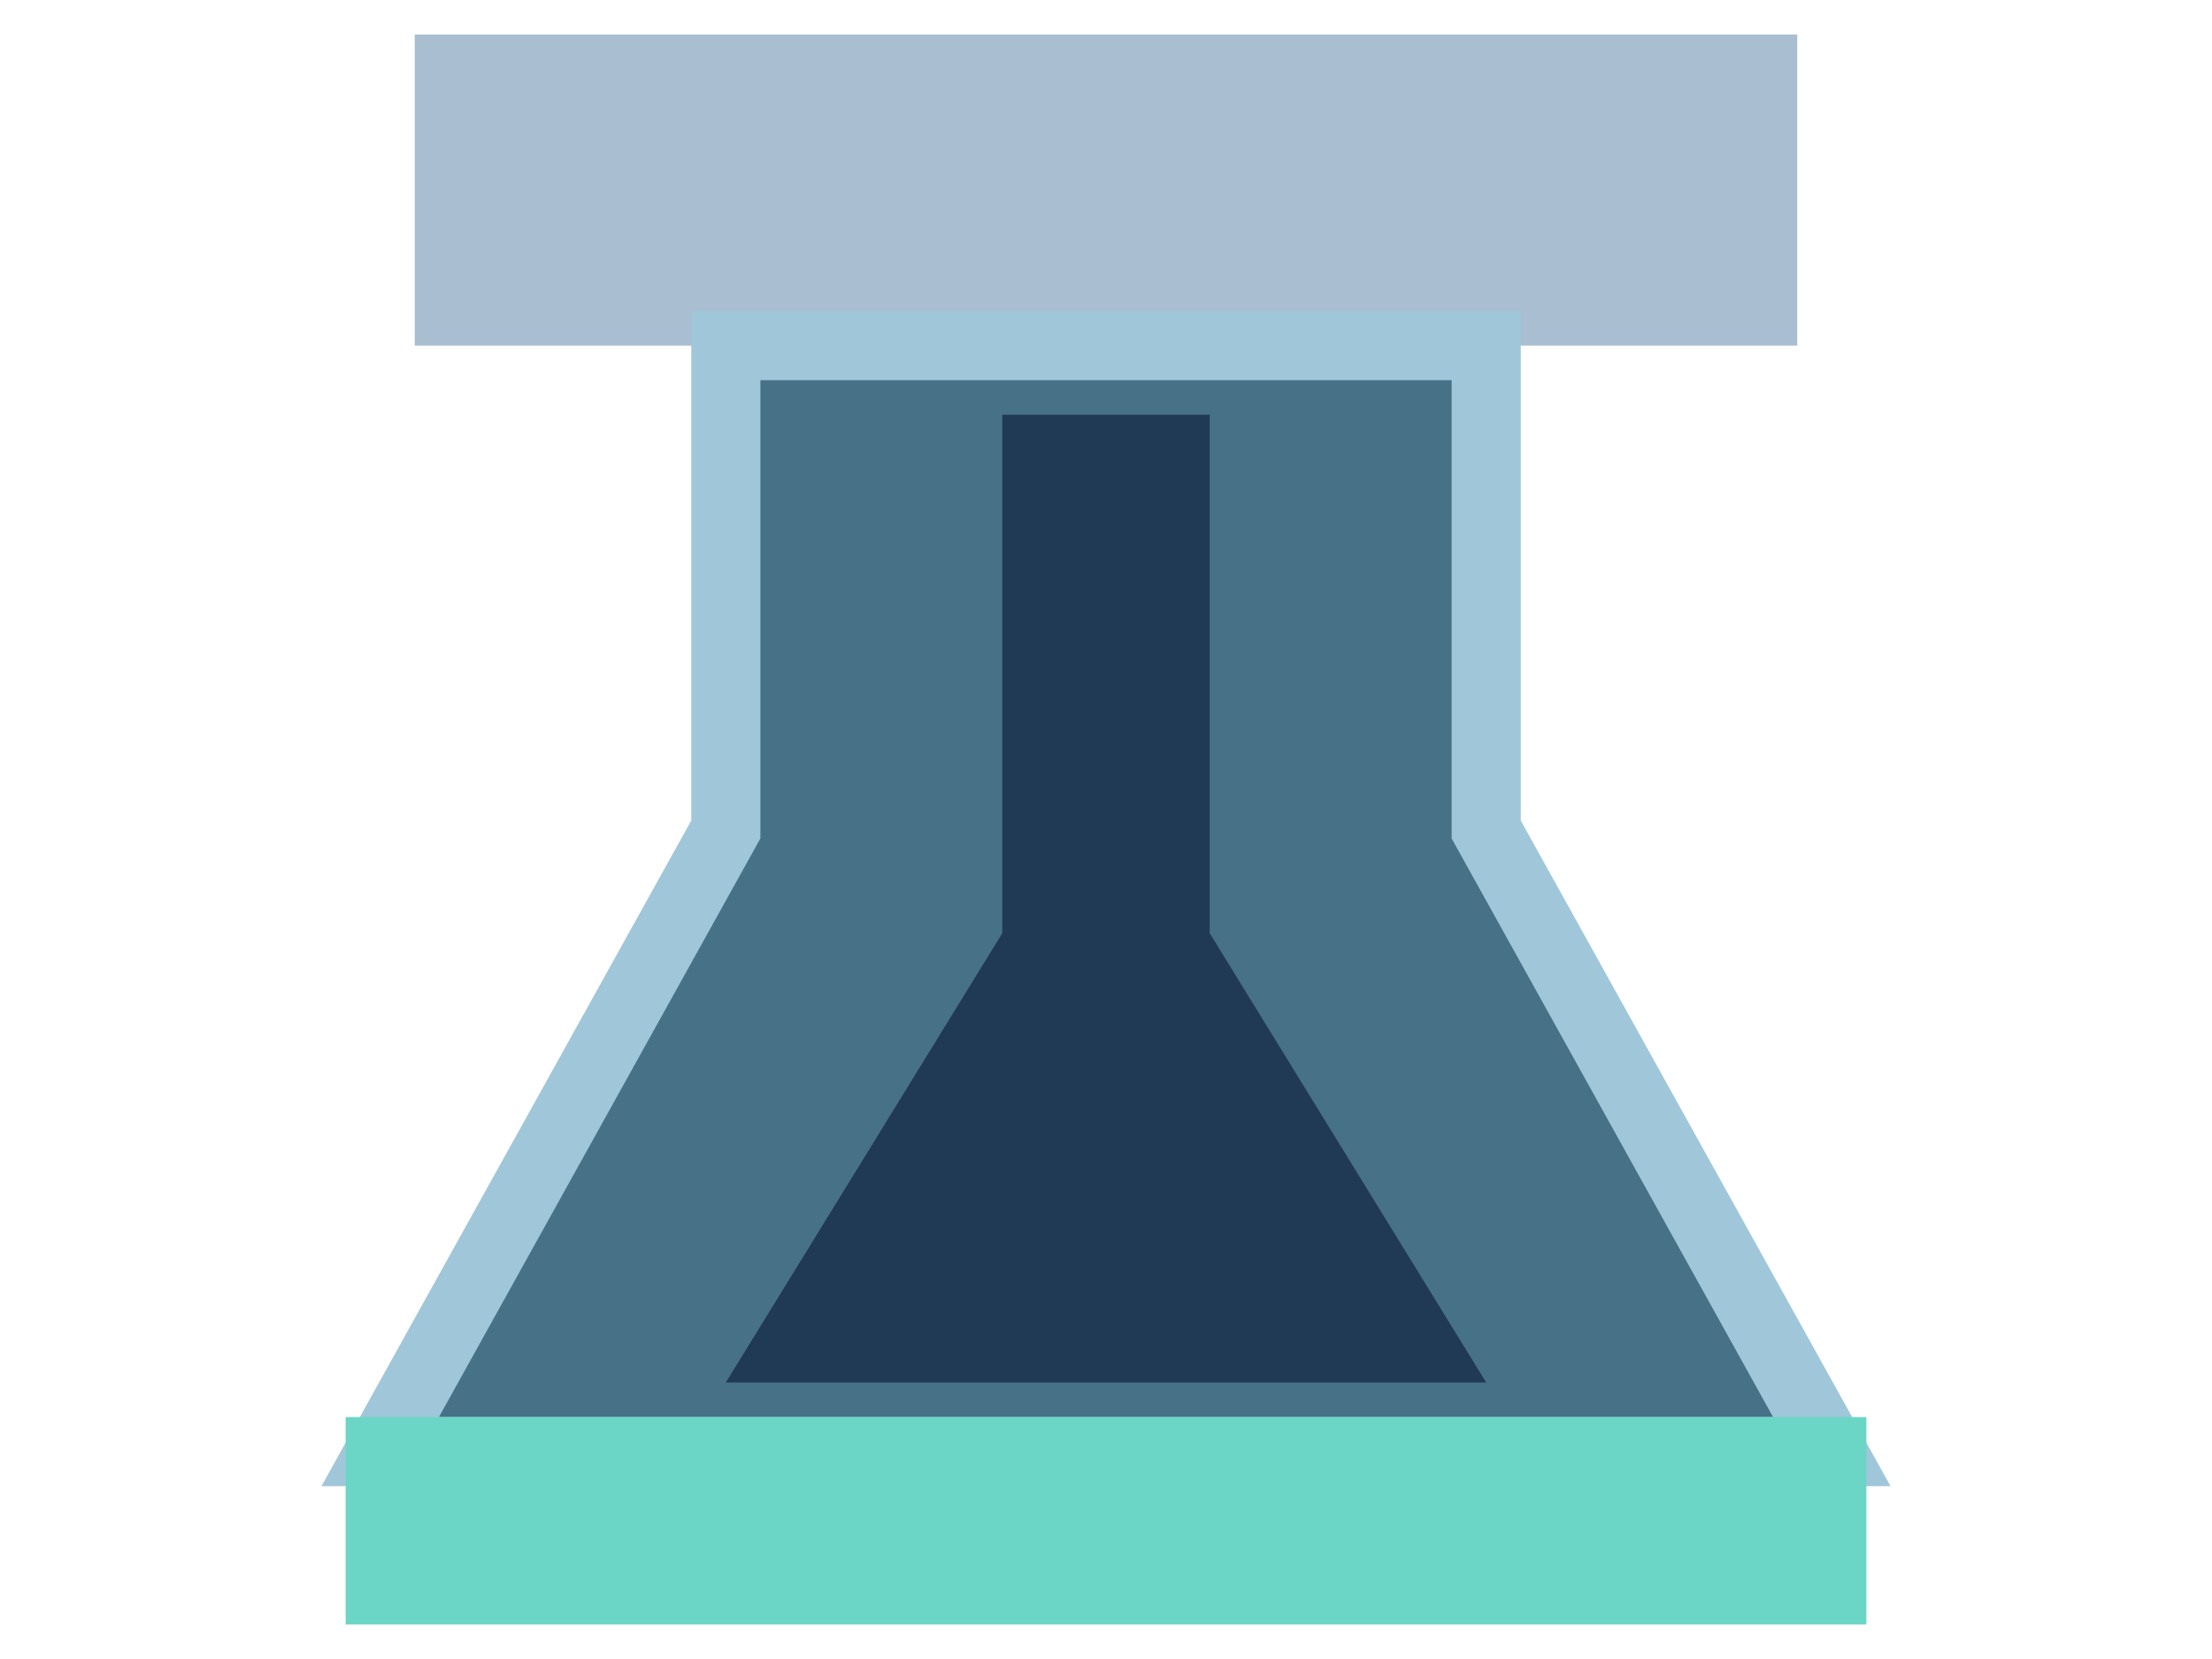
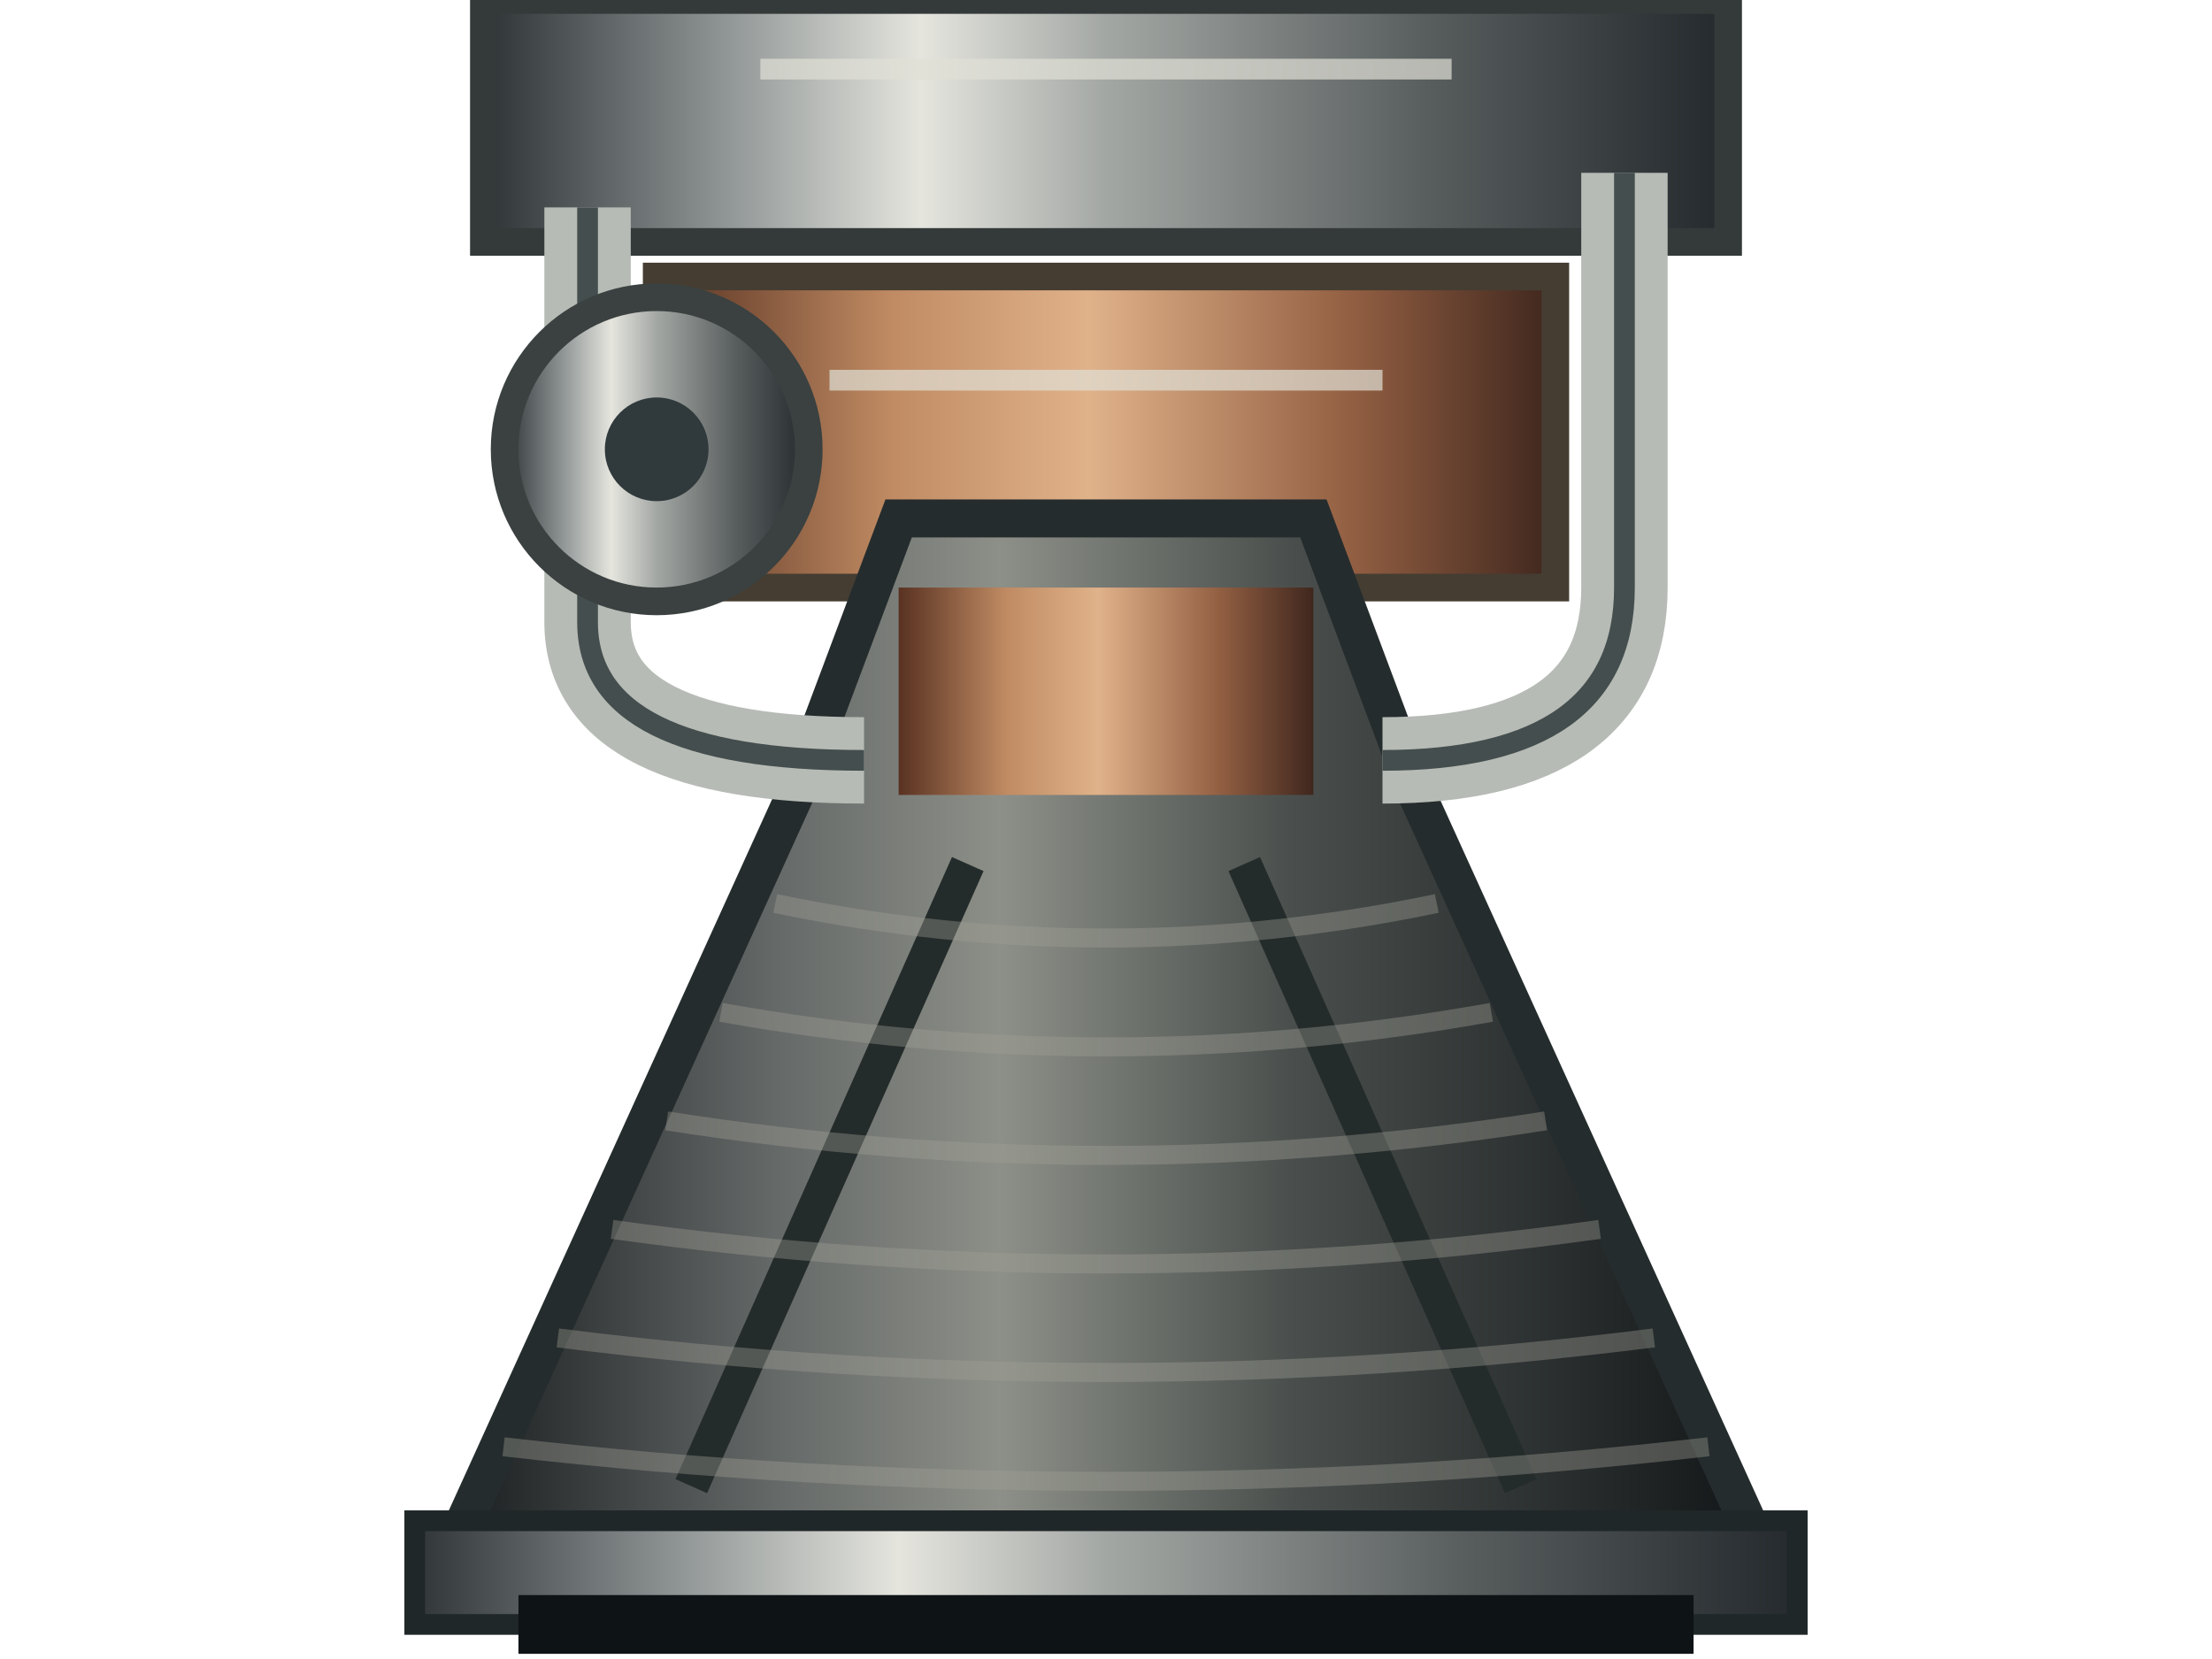
<svg xmlns="http://www.w3.org/2000/svg" width="64" height="48" viewBox="0 0 64 48">
-   <path d="M12 1h40v9H12z" fill="#a9bed1" />
-   <path d="M21 10h22v14l10 18H11l10-18z" fill="#467187" stroke="#a0c6d9" stroke-width="2" />
-   <path d="M29 12h6v15l8 13H21l8-13z" fill="#203a55" />
-   <path d="M10 41h44v6H10z" fill="#6cd6c6" />
+   <defs>
+     <linearGradient id="paint" x1="0" x2="1">
+       <stop stop-color="#6b7172" />
+       <stop offset=".17" stop-color="#e2e3dd" />
+       <stop offset=".36" stop-color="#fffdf5" />
+       <stop offset=".66" stop-color="#d8d9d3" />
+       <stop offset=".88" stop-color="#a0a5a3" />
+       <stop offset="1" stop-color="#51585a" />
+     </linearGradient>
+     <linearGradient id="steel" x1="0" x2="1">
+       <stop stop-color="#303638" />
+       <stop offset=".19" stop-color="#8f9595" />
+       <stop offset=".35" stop-color="#e5e5de" />
+       <stop offset=".5" stop-color="#a3a7a4" />
+       <stop offset=".76" stop-color="#585e5e" />
+       <stop offset="1" stop-color="#242a2d" />
+     </linearGradient>
+     <linearGradient id="bell" x1="0" x2="1">
+       <stop stop-color="#181c1e" />
+       <stop offset=".25" stop-color="#656968" />
+       <stop offset=".42" stop-color="#8d9088" />
+       <stop offset=".64" stop-color="#4a4f4d" />
+       <stop offset="1" stop-color="#111517" />
+     </linearGradient>
+     <linearGradient id="copper" x1="0" x2="1">
+       <stop stop-color="#593222" />
+       <stop offset=".26" stop-color="#c08b63" />
+       <stop offset=".48" stop-color="#e0b28a" />
+       <stop offset=".77" stop-color="#946043" />
+       <stop offset="1" stop-color="#40271e" />
+     </linearGradient>
+     <linearGradient id="gold" x1="0" x2="1">
+       <stop stop-color="#62431c" />
+       <stop offset=".2" stop-color="#bd8d3e" />
+       <stop offset=".43" stop-color="#f1d28b" />
+       <stop offset=".65" stop-color="#9b6e2e" />
+       <stop offset=".85" stop-color="#e0bd71" />
+       <stop offset="1" stop-color="#6a4b20" />
+     </linearGradient>
+     <linearGradient id="glass" x1="0" y1="0" x2="1" y2="1">
+       <stop stop-color="#536e80" />
+       <stop offset=".45" stop-color="#1d3445" />
+       <stop offset="1" stop-color="#090f15" />
+     </linearGradient>
+   </defs>
+   <path d="M14 0h36v7H14z" fill="url(#steel)" stroke="#343a3a" stroke-width=".8" />
+   <path d="M19 8h26v9H19z" fill="url(#copper)" stroke="#453d32" stroke-width=".8" />
+   <path d="M26 15h12l3 8  10 22H13l10 -22z" fill="url(#bell)" stroke="#252c2d" stroke-width="1.1" />
+   <path d="M26 17h12v6H26z" fill="url(#copper)" />
+   <path d="M17 6v12q0 4 8 4M47 5v12q0 5-7 5" fill="none" stroke="#b6bbb5" stroke-width="2.5" />
+   <path d="M17 6v12q0 4 8 4M47 5v12q0 5-7 5" fill="none" stroke="#454e4e" stroke-width=".6" />
+   <circle cx="19" cy="13" r="4.4" fill="url(#steel)" stroke="#3a4140" stroke-width=".8" />
+   <circle cx="19" cy="13" r="1.5" fill="#30393b" />
+   <path d="M28 25L20 43M36 25l8 18" stroke="#242c2b" stroke-width="1" />
+   <path d="M22.43 26.14q9.57 2 19.14 0" fill="none" stroke="#a0a296" stroke-opacity=".38" stroke-width=".55" />
+   <path d="M20.86 29.29q11.14 2 22.29 0" fill="none" stroke="#a0a296" stroke-opacity=".38" stroke-width=".55" />
+   <path d="M19.29 32.43q12.71 2 25.43 0" fill="none" stroke="#a0a296" stroke-opacity=".38" stroke-width=".55" />
+   <path d="M17.71 35.57q14.29 2 28.57 0" fill="none" stroke="#a0a296" stroke-opacity=".38" stroke-width=".55" />
+   <path d="M16.14 38.71q15.86 2 31.71 0" fill="none" stroke="#a0a296" stroke-opacity=".38" stroke-width=".55" />
+   <path d="M14.57 41.86q17.43 2 34.86 0" fill="none" stroke="#a0a296" stroke-opacity=".38" stroke-width=".55" />
+   <path d="M12 44h40v3H12z" fill="url(#steel)" stroke="#202729" stroke-width=".6" />
+   <path d="M15 47h34" stroke="#0e1316" stroke-width="1.7" />
+   <path d="M22 2h20M24 11h16" stroke="#e0e0d5" stroke-width=".6" opacity=".7" />
</svg>
